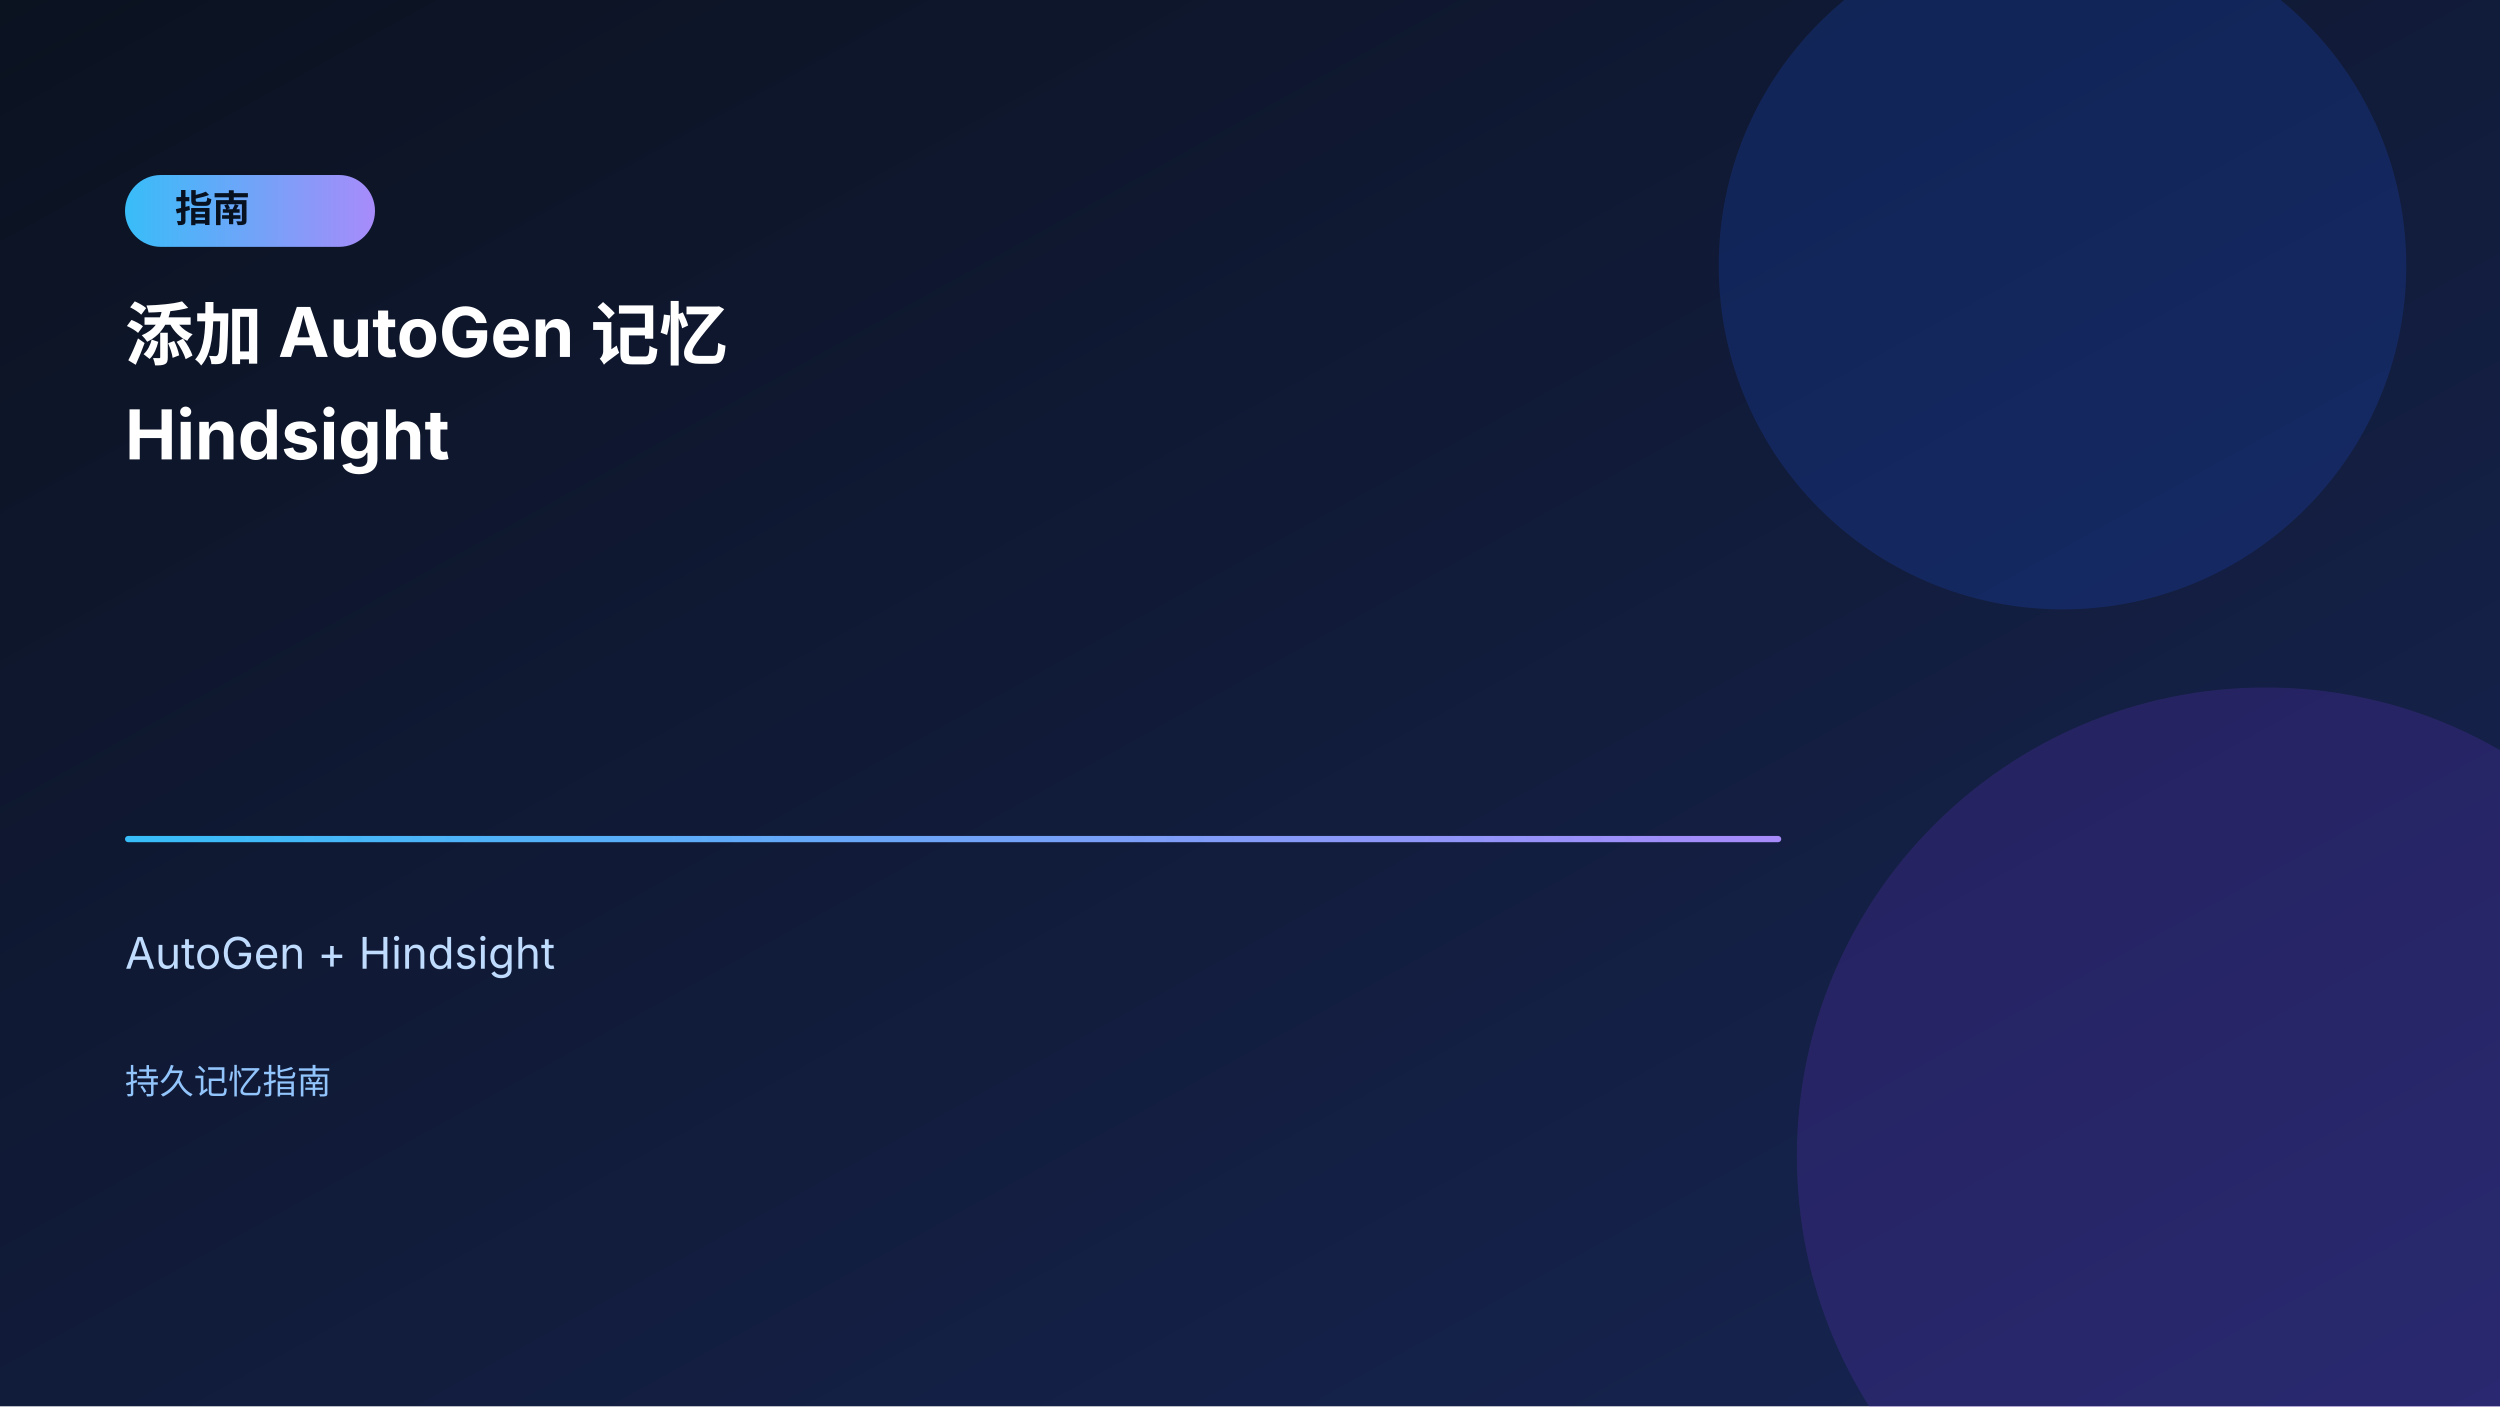
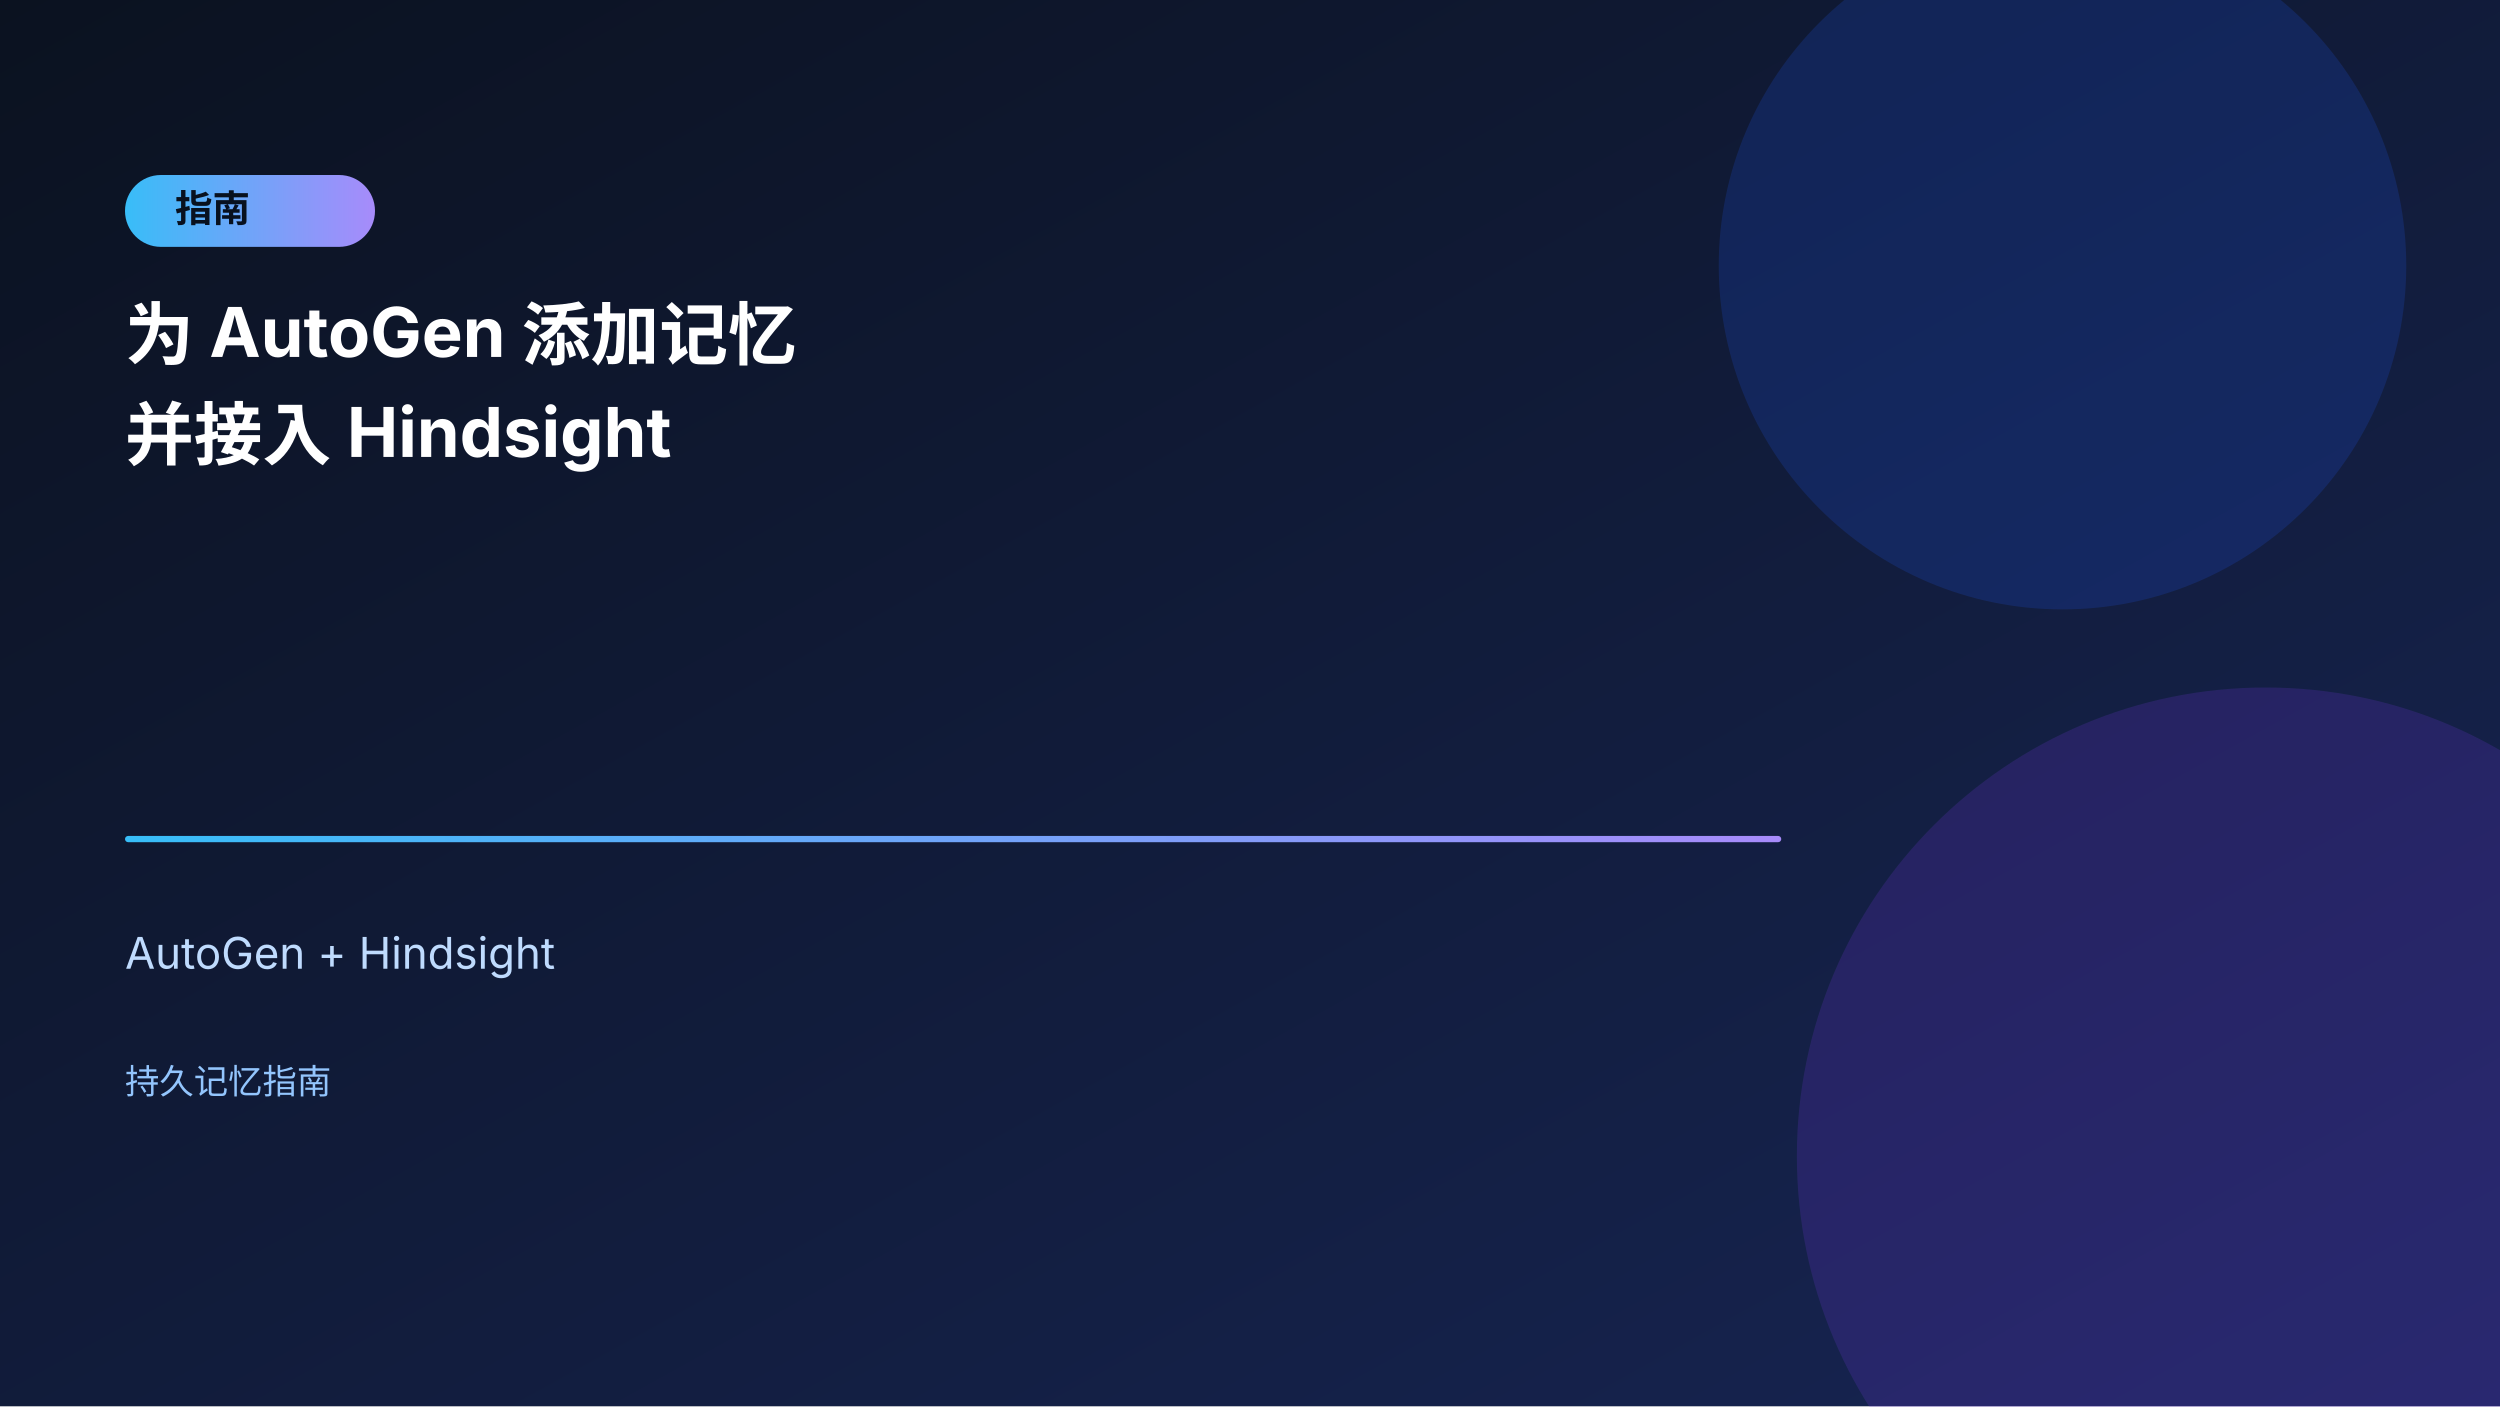
- <svg xmlns="http://www.w3.org/2000/svg" width="1600" height="900" viewBox="0 0 1600 900" role="img" aria-label="Guide: Add AutoGen Memory with Hindsight">
+ <svg xmlns="http://www.w3.org/2000/svg" width="1600" height="900" viewBox="0 0 1600 900" role="img" aria-label="指南：使用 Hindsight 为 AutoGen 添加记忆">
  <defs>
    <linearGradient id="bg" x1="0" y1="0" x2="1" y2="1">
      <stop offset="0%" stop-color="#0b1220" />
      <stop offset="100%" stop-color="#172554" />
    </linearGradient>
    <linearGradient id="accent" x1="0" y1="0" x2="1" y2="0">
      <stop offset="0%" stop-color="#38bdf8" />
      <stop offset="100%" stop-color="#a78bfa" />
    </linearGradient>
  </defs>
  <rect width="1600" height="900" fill="url(#bg)" />
  <circle cx="1320" cy="170" r="220" fill="#1d4ed8" opacity="0.22" />
  <circle cx="1450" cy="740" r="300" fill="#7c3aed" opacity="0.18" />
  <rect x="80" y="112" width="160" height="46" rx="23" fill="url(#accent)" />
  <text x="112" y="142" font-family="Inter, Arial, sans-serif" font-size="24" font-weight="800" fill="#08111f">指南</text>
-   <text x="80" y="230" font-family="Inter, Arial, sans-serif" font-size="44" font-weight="700" fill="#ffffff">添加 AutoGen 记忆</text>
-   <text x="80" y="294" font-family="Inter, Arial, sans-serif" font-size="44" font-weight="700" fill="#ffffff">Hindsight</text>
+   <text x="80" y="230" font-family="Inter, Arial, sans-serif" font-size="44" font-weight="700" fill="#ffffff">为 AutoGen 添加记忆</text>
+   <text x="80" y="294" font-family="Inter, Arial, sans-serif" font-size="44" font-weight="700" fill="#ffffff">并接入 Hindsight</text>
  <rect x="80" y="535" width="1060" height="4" rx="2" fill="url(#accent)" />
  <text x="80" y="620" font-family="Inter, Arial, sans-serif" font-size="28" fill="#bfdbfe">AutoGen + Hindsight</text>
  <text x="80" y="700" font-family="Inter, Arial, sans-serif" font-size="22" fill="#93c5fd">持久记忆指南</text>
</svg>
